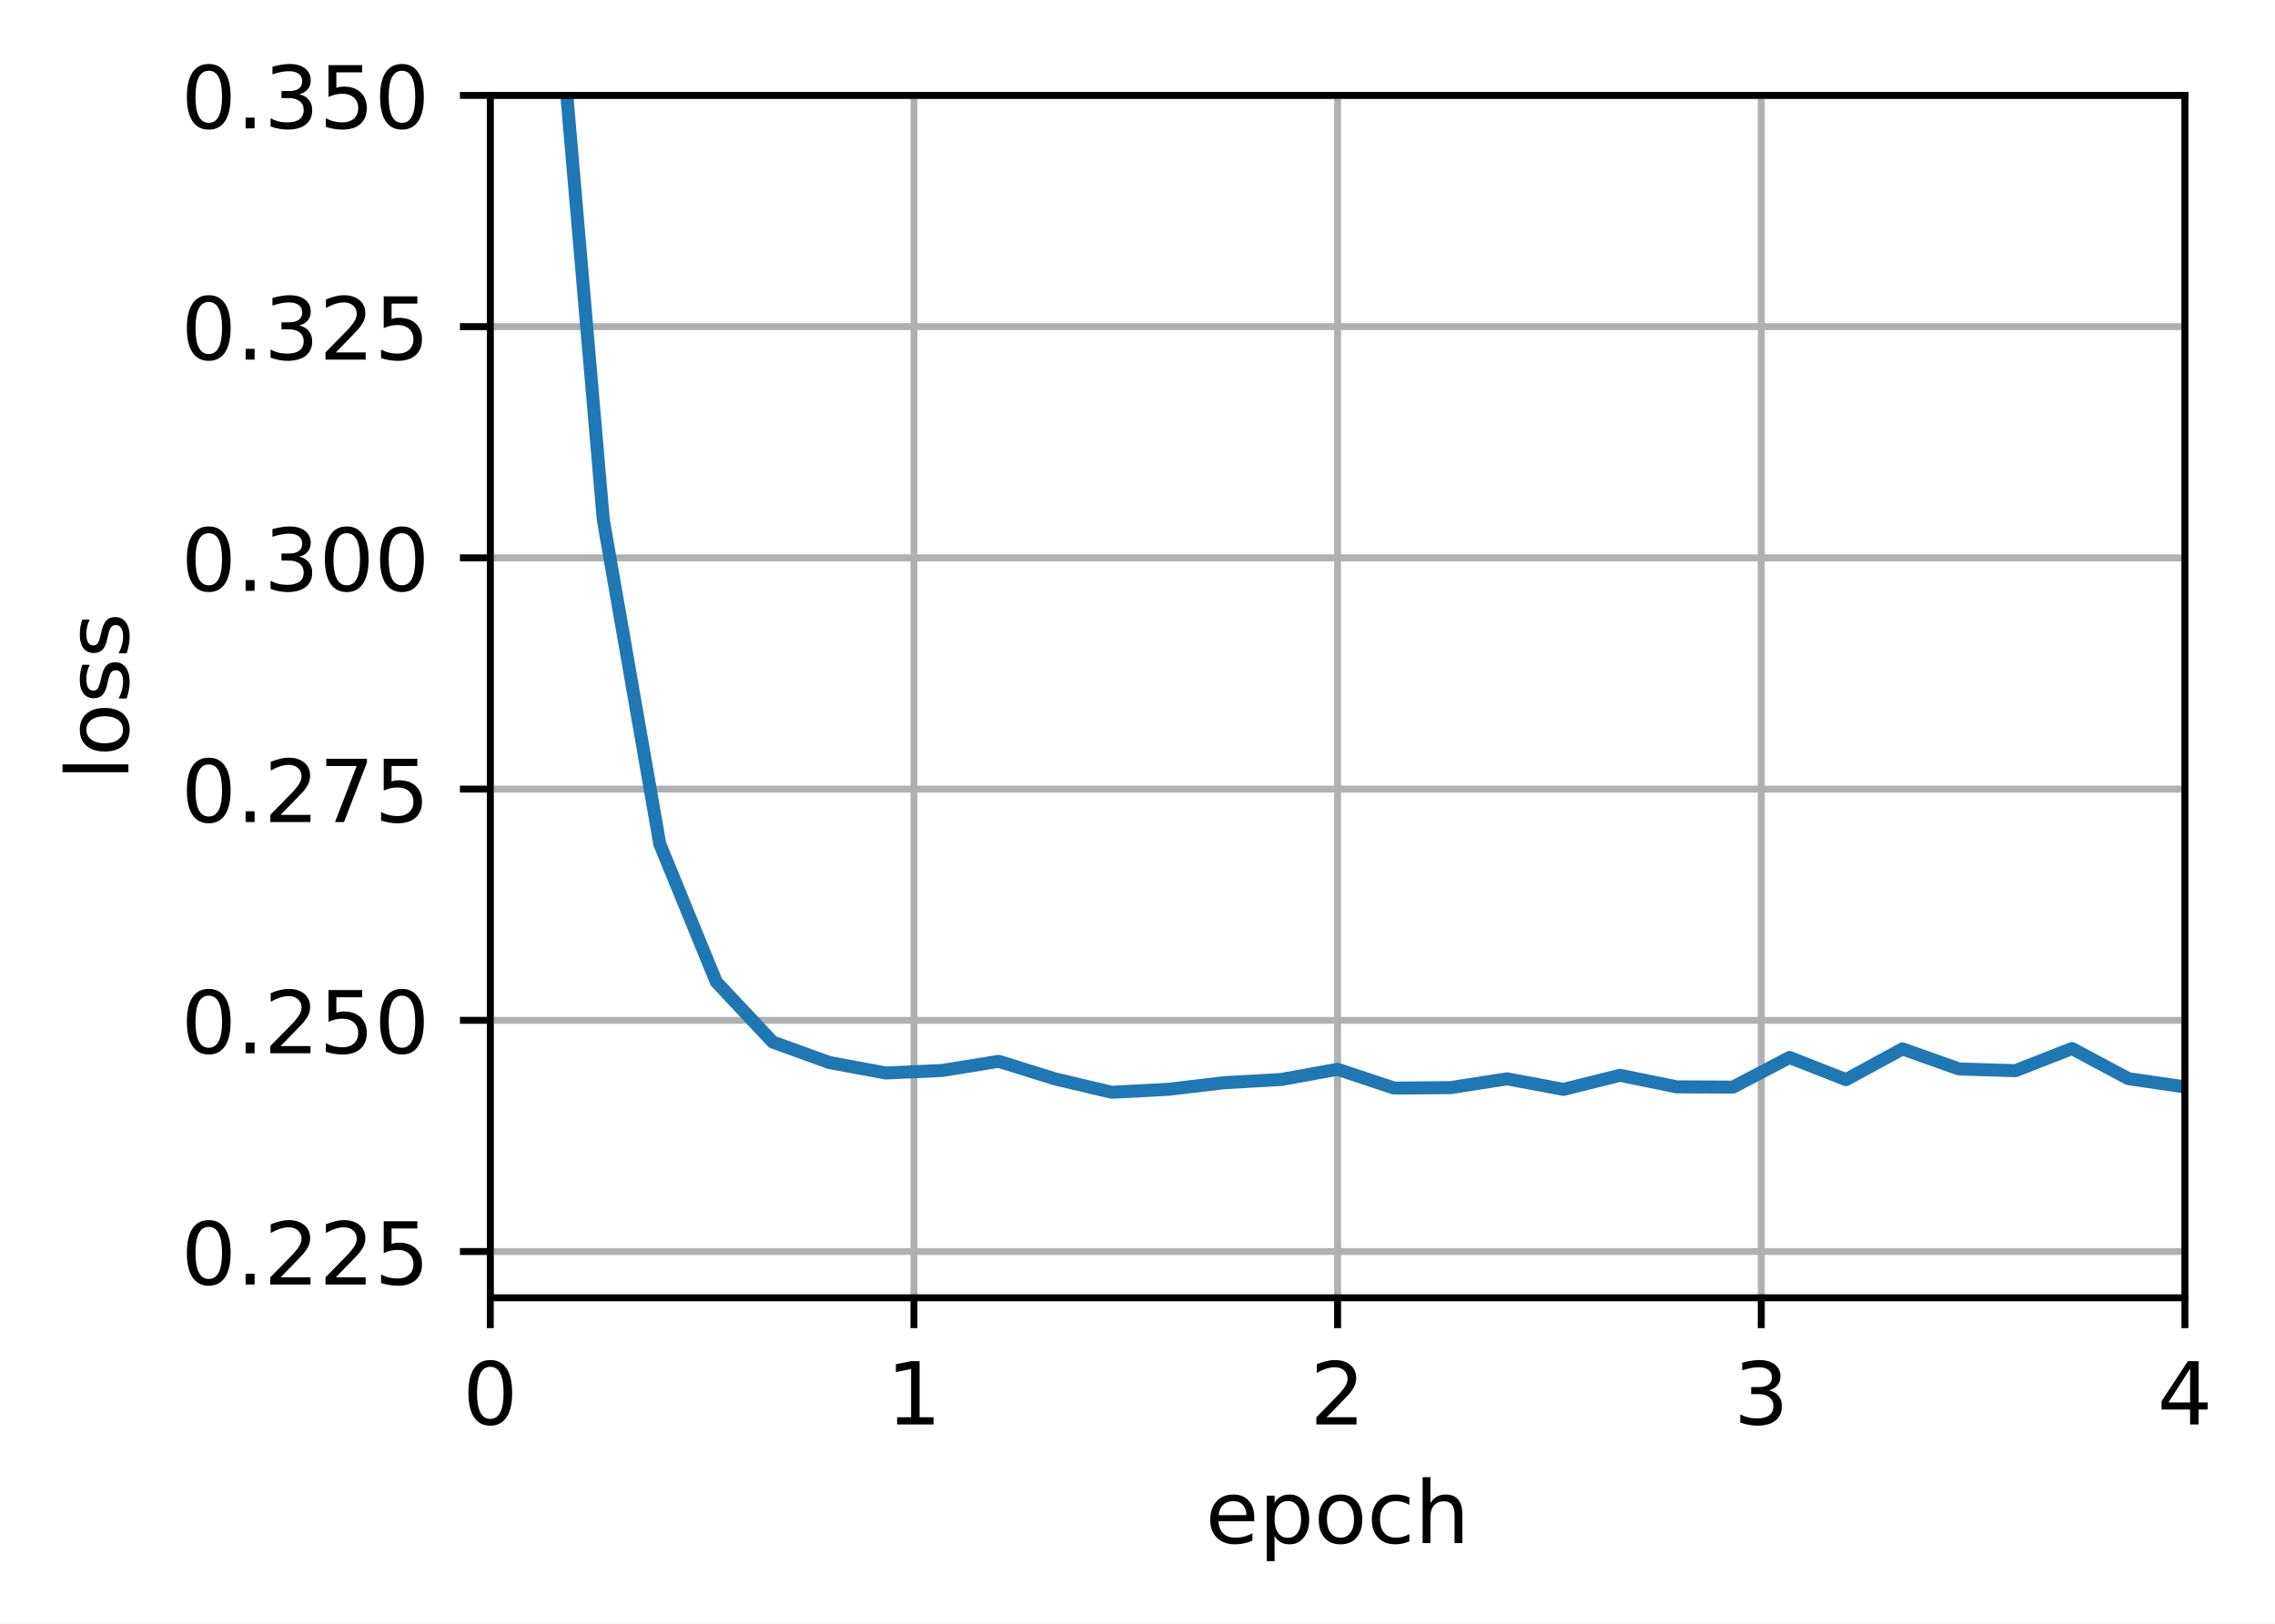
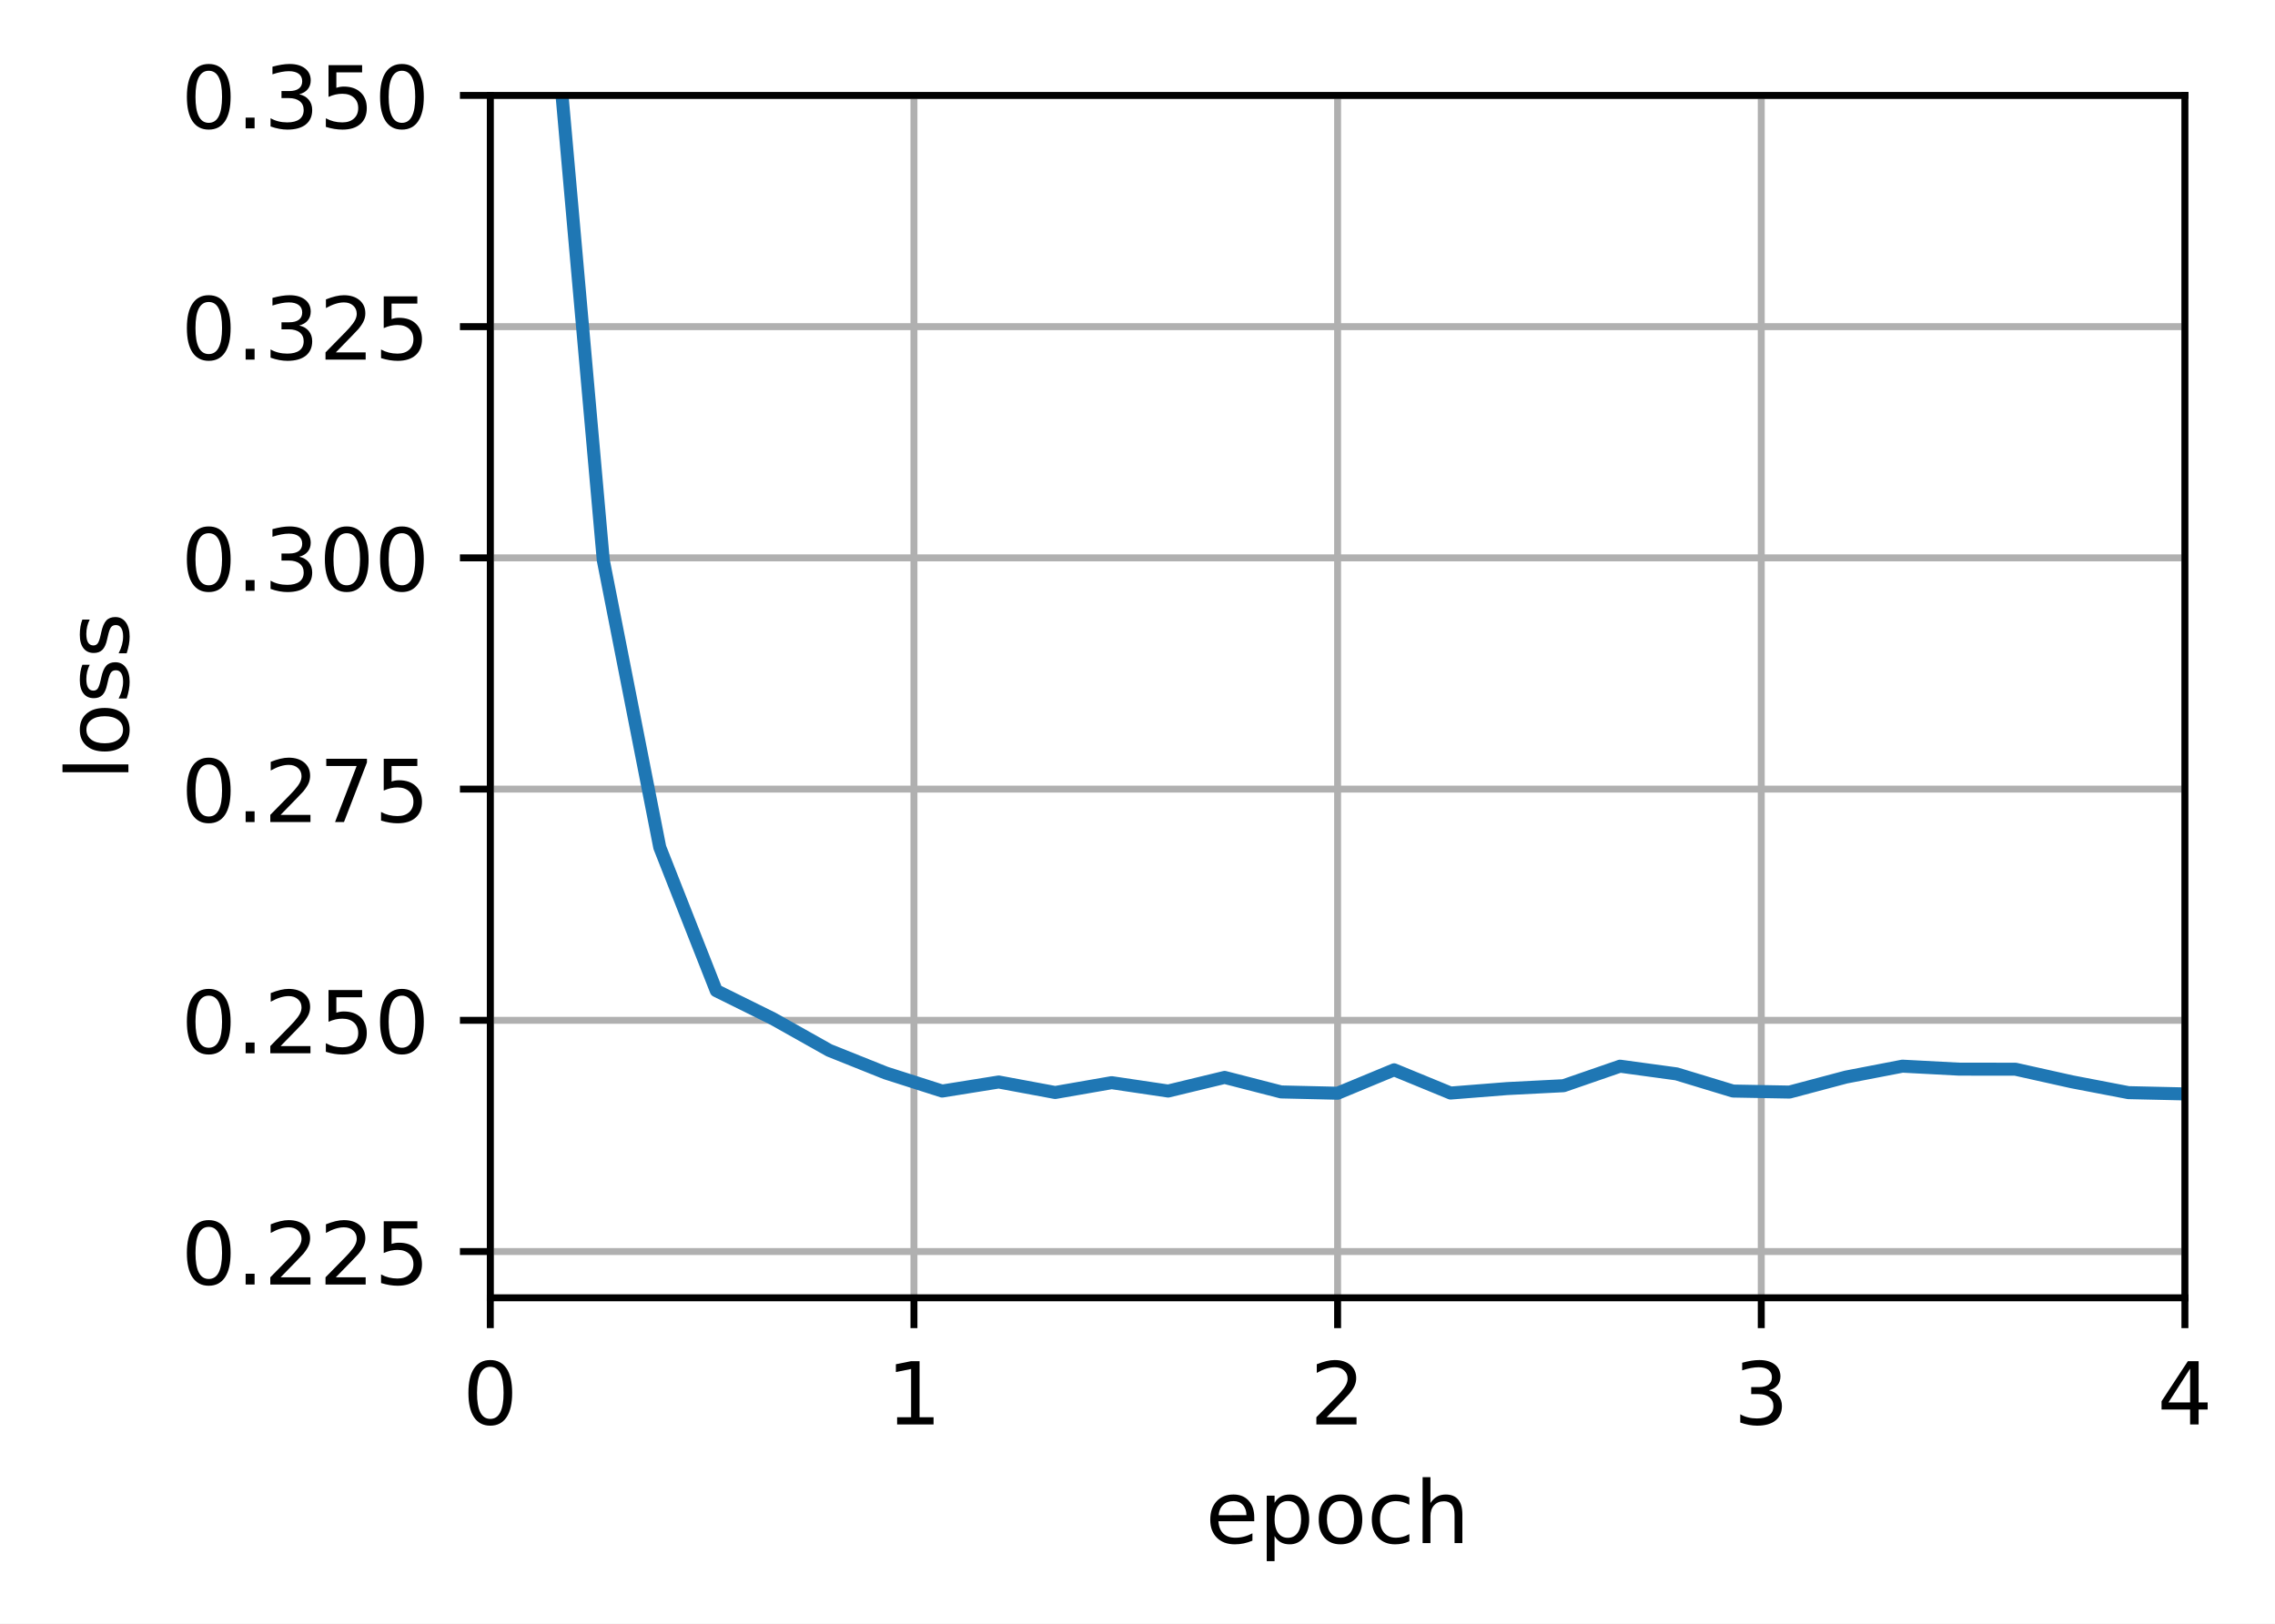
<svg xmlns="http://www.w3.org/2000/svg" xmlns:xlink="http://www.w3.org/1999/xlink" width="262.188pt" height="187.155pt" viewBox="0 0 262.188 187.155" version="1.1">
  <defs>
    <style type="text/css">*{stroke-linejoin: round; stroke-linecap: butt}</style>
  </defs>
  <g id="figure_1">
    <g id="patch_1">
      <path d="M -0 187.155  L 262.188 187.155  L 262.188 -0  L -0 -0  z " style="fill: #ffffff" />
    </g>
    <g id="axes_1">
      <g id="patch_2">
        <path d="M 56.506 149.599  L 251.806 149.599  L 251.806 10.999  L 56.506 10.999  z " style="fill: #ffffff" />
      </g>
      <g id="matplotlib.axis_1">
        <g id="xtick_1">
          <g id="line2d_1">
-             <path d="M 56.506 149.599  L 56.506 10.999  " clip-path="url(#p5ccda77cca)" style="fill: none; stroke: #b0b0b0; stroke-width: 0.8; stroke-linecap: square" />
+             <path d="M 56.506 149.599  L 56.506 10.999  " clip-path="url(#p857cc37d31)" style="fill: none; stroke: #b0b0b0; stroke-width: 0.8; stroke-linecap: square" />
          </g>
          <g id="line2d_2">
            <defs>
-               <path id="m5efe407fab" d="M 0 0  L 0 3.5  " style="stroke: #000000; stroke-width: 0.8" />
-             </defs>
-             <g>
-               <use xlink:href="#m5efe407fab" x="56.506" y="149.599" style="stroke: #000000; stroke-width: 0.8" />
+               <path id="m8681b11098" d="M 0 0  L 0 3.5  " style="stroke: #000000; stroke-width: 0.8" />
+             </defs>
+             <g>
+               <use xlink:href="#m8681b11098" x="56.506" y="149.599" style="stroke: #000000; stroke-width: 0.8" />
            </g>
          </g>
          <g id="text_1">
            <g transform="translate(53.325 164.1977) scale(0.1 -0.1)">
              <defs>
                <path id="DejaVuSans-30" d="M 2034 4250  Q 1547 4250 1301 3770  Q 1056 3291 1056 2328  Q 1056 1369 1301 889  Q 1547 409 2034 409  Q 2525 409 2770 889  Q 3016 1369 3016 2328  Q 3016 3291 2770 3770  Q 2525 4250 2034 4250  z M 2034 4750  Q 2819 4750 3233 4129  Q 3647 3509 3647 2328  Q 3647 1150 3233 529  Q 2819 -91 2034 -91  Q 1250 -91 836 529  Q 422 1150 422 2328  Q 422 3509 836 4129  Q 1250 4750 2034 4750  z " transform="scale(0.015625)" />
              </defs>
              <use xlink:href="#DejaVuSans-30" />
            </g>
          </g>
        </g>
        <g id="xtick_2">
          <g id="line2d_3">
-             <path d="M 105.331 149.599  L 105.331 10.999  " clip-path="url(#p5ccda77cca)" style="fill: none; stroke: #b0b0b0; stroke-width: 0.8; stroke-linecap: square" />
+             <path d="M 105.331 149.599  L 105.331 10.999  " clip-path="url(#p857cc37d31)" style="fill: none; stroke: #b0b0b0; stroke-width: 0.8; stroke-linecap: square" />
          </g>
          <g id="line2d_4">
            <g>
-               <use xlink:href="#m5efe407fab" x="105.331" y="149.599" style="stroke: #000000; stroke-width: 0.8" />
+               <use xlink:href="#m8681b11098" x="105.331" y="149.599" style="stroke: #000000; stroke-width: 0.8" />
            </g>
          </g>
          <g id="text_2">
            <g transform="translate(102.15 164.1977) scale(0.1 -0.1)">
              <defs>
                <path id="DejaVuSans-31" d="M 794 531  L 1825 531  L 1825 4091  L 703 3866  L 703 4441  L 1819 4666  L 2450 4666  L 2450 531  L 3481 531  L 3481 0  L 794 0  L 794 531  z " transform="scale(0.015625)" />
              </defs>
              <use xlink:href="#DejaVuSans-31" />
            </g>
          </g>
        </g>
        <g id="xtick_3">
          <g id="line2d_5">
-             <path d="M 154.156 149.599  L 154.156 10.999  " clip-path="url(#p5ccda77cca)" style="fill: none; stroke: #b0b0b0; stroke-width: 0.8; stroke-linecap: square" />
+             <path d="M 154.156 149.599  L 154.156 10.999  " clip-path="url(#p857cc37d31)" style="fill: none; stroke: #b0b0b0; stroke-width: 0.8; stroke-linecap: square" />
          </g>
          <g id="line2d_6">
            <g>
-               <use xlink:href="#m5efe407fab" x="154.156" y="149.599" style="stroke: #000000; stroke-width: 0.8" />
+               <use xlink:href="#m8681b11098" x="154.156" y="149.599" style="stroke: #000000; stroke-width: 0.8" />
            </g>
          </g>
          <g id="text_3">
            <g transform="translate(150.975 164.1977) scale(0.1 -0.1)">
              <defs>
                <path id="DejaVuSans-32" d="M 1228 531  L 3431 531  L 3431 0  L 469 0  L 469 531  Q 828 903 1448 1529  Q 2069 2156 2228 2338  Q 2531 2678 2651 2914  Q 2772 3150 2772 3378  Q 2772 3750 2511 3984  Q 2250 4219 1831 4219  Q 1534 4219 1204 4116  Q 875 4013 500 3803  L 500 4441  Q 881 4594 1212 4672  Q 1544 4750 1819 4750  Q 2544 4750 2975 4387  Q 3406 4025 3406 3419  Q 3406 3131 3298 2873  Q 3191 2616 2906 2266  Q 2828 2175 2409 1742  Q 1991 1309 1228 531  z " transform="scale(0.015625)" />
              </defs>
              <use xlink:href="#DejaVuSans-32" />
            </g>
          </g>
        </g>
        <g id="xtick_4">
          <g id="line2d_7">
-             <path d="M 202.981 149.599  L 202.981 10.999  " clip-path="url(#p5ccda77cca)" style="fill: none; stroke: #b0b0b0; stroke-width: 0.8; stroke-linecap: square" />
+             <path d="M 202.981 149.599  L 202.981 10.999  " clip-path="url(#p857cc37d31)" style="fill: none; stroke: #b0b0b0; stroke-width: 0.8; stroke-linecap: square" />
          </g>
          <g id="line2d_8">
            <g>
-               <use xlink:href="#m5efe407fab" x="202.981" y="149.599" style="stroke: #000000; stroke-width: 0.8" />
+               <use xlink:href="#m8681b11098" x="202.981" y="149.599" style="stroke: #000000; stroke-width: 0.8" />
            </g>
          </g>
          <g id="text_4">
            <g transform="translate(199.8 164.1977) scale(0.1 -0.1)">
              <defs>
                <path id="DejaVuSans-33" d="M 2597 2516  Q 3050 2419 3304 2112  Q 3559 1806 3559 1356  Q 3559 666 3084 287  Q 2609 -91 1734 -91  Q 1441 -91 1130 -33  Q 819 25 488 141  L 488 750  Q 750 597 1062 519  Q 1375 441 1716 441  Q 2309 441 2620 675  Q 2931 909 2931 1356  Q 2931 1769 2642 2001  Q 2353 2234 1838 2234  L 1294 2234  L 1294 2753  L 1863 2753  Q 2328 2753 2575 2939  Q 2822 3125 2822 3475  Q 2822 3834 2567 4026  Q 2313 4219 1838 4219  Q 1578 4219 1281 4162  Q 984 4106 628 3988  L 628 4550  Q 988 4650 1302 4700  Q 1616 4750 1894 4750  Q 2613 4750 3031 4423  Q 3450 4097 3450 3541  Q 3450 3153 3228 2886  Q 3006 2619 2597 2516  z " transform="scale(0.015625)" />
              </defs>
              <use xlink:href="#DejaVuSans-33" />
            </g>
          </g>
        </g>
        <g id="xtick_5">
          <g id="line2d_9">
-             <path d="M 251.806 149.599  L 251.806 10.999  " clip-path="url(#p5ccda77cca)" style="fill: none; stroke: #b0b0b0; stroke-width: 0.8; stroke-linecap: square" />
+             <path d="M 251.806 149.599  L 251.806 10.999  " clip-path="url(#p857cc37d31)" style="fill: none; stroke: #b0b0b0; stroke-width: 0.8; stroke-linecap: square" />
          </g>
          <g id="line2d_10">
            <g>
-               <use xlink:href="#m5efe407fab" x="251.806" y="149.599" style="stroke: #000000; stroke-width: 0.8" />
+               <use xlink:href="#m8681b11098" x="251.806" y="149.599" style="stroke: #000000; stroke-width: 0.8" />
            </g>
          </g>
          <g id="text_5">
            <g transform="translate(248.625 164.1977) scale(0.1 -0.1)">
              <defs>
                <path id="DejaVuSans-34" d="M 2419 4116  L 825 1625  L 2419 1625  L 2419 4116  z M 2253 4666  L 3047 4666  L 3047 1625  L 3713 1625  L 3713 1100  L 3047 1100  L 3047 0  L 2419 0  L 2419 1100  L 313 1100  L 313 1709  L 2253 4666  z " transform="scale(0.015625)" />
              </defs>
              <use xlink:href="#DejaVuSans-34" />
            </g>
          </g>
        </g>
        <g id="text_6">
          <g transform="translate(138.9281 177.8758) scale(0.1 -0.1)">
            <defs>
              <path id="DejaVuSans-65" d="M 3597 1894  L 3597 1613  L 953 1613  Q 991 1019 1311 708  Q 1631 397 2203 397  Q 2534 397 2845 478  Q 3156 559 3463 722  L 3463 178  Q 3153 47 2828 -22  Q 2503 -91 2169 -91  Q 1331 -91 842 396  Q 353 884 353 1716  Q 353 2575 817 3079  Q 1281 3584 2069 3584  Q 2775 3584 3186 3129  Q 3597 2675 3597 1894  z M 3022 2063  Q 3016 2534 2758 2815  Q 2500 3097 2075 3097  Q 1594 3097 1305 2825  Q 1016 2553 972 2059  L 3022 2063  z " transform="scale(0.015625)" />
              <path id="DejaVuSans-70" d="M 1159 525  L 1159 -1331  L 581 -1331  L 581 3500  L 1159 3500  L 1159 2969  Q 1341 3281 1617 3432  Q 1894 3584 2278 3584  Q 2916 3584 3314 3078  Q 3713 2572 3713 1747  Q 3713 922 3314 415  Q 2916 -91 2278 -91  Q 1894 -91 1617 61  Q 1341 213 1159 525  z M 3116 1747  Q 3116 2381 2855 2742  Q 2594 3103 2138 3103  Q 1681 3103 1420 2742  Q 1159 2381 1159 1747  Q 1159 1113 1420 752  Q 1681 391 2138 391  Q 2594 391 2855 752  Q 3116 1113 3116 1747  z " transform="scale(0.015625)" />
              <path id="DejaVuSans-6f" d="M 1959 3097  Q 1497 3097 1228 2736  Q 959 2375 959 1747  Q 959 1119 1226 758  Q 1494 397 1959 397  Q 2419 397 2687 759  Q 2956 1122 2956 1747  Q 2956 2369 2687 2733  Q 2419 3097 1959 3097  z M 1959 3584  Q 2709 3584 3137 3096  Q 3566 2609 3566 1747  Q 3566 888 3137 398  Q 2709 -91 1959 -91  Q 1206 -91 779 398  Q 353 888 353 1747  Q 353 2609 779 3096  Q 1206 3584 1959 3584  z " transform="scale(0.015625)" />
              <path id="DejaVuSans-63" d="M 3122 3366  L 3122 2828  Q 2878 2963 2633 3030  Q 2388 3097 2138 3097  Q 1578 3097 1268 2742  Q 959 2388 959 1747  Q 959 1106 1268 751  Q 1578 397 2138 397  Q 2388 397 2633 464  Q 2878 531 3122 666  L 3122 134  Q 2881 22 2623 -34  Q 2366 -91 2075 -91  Q 1284 -91 818 406  Q 353 903 353 1747  Q 353 2603 823 3093  Q 1294 3584 2113 3584  Q 2378 3584 2631 3529  Q 2884 3475 3122 3366  z " transform="scale(0.015625)" />
              <path id="DejaVuSans-68" d="M 3513 2113  L 3513 0  L 2938 0  L 2938 2094  Q 2938 2591 2744 2837  Q 2550 3084 2163 3084  Q 1697 3084 1428 2787  Q 1159 2491 1159 1978  L 1159 0  L 581 0  L 581 4863  L 1159 4863  L 1159 2956  Q 1366 3272 1645 3428  Q 1925 3584 2291 3584  Q 2894 3584 3203 3211  Q 3513 2838 3513 2113  z " transform="scale(0.015625)" />
            </defs>
            <use xlink:href="#DejaVuSans-65" />
            <use xlink:href="#DejaVuSans-70" x="61.523" />
            <use xlink:href="#DejaVuSans-6f" x="125" />
            <use xlink:href="#DejaVuSans-63" x="186.182" />
            <use xlink:href="#DejaVuSans-68" x="241.162" />
          </g>
        </g>
      </g>
      <g id="matplotlib.axis_2">
        <g id="ytick_1">
          <g id="line2d_11">
-             <path d="M 56.506 144.268  L 251.806 144.268  " clip-path="url(#p5ccda77cca)" style="fill: none; stroke: #b0b0b0; stroke-width: 0.8; stroke-linecap: square" />
+             <path d="M 56.506 144.268  L 251.806 144.268  " clip-path="url(#p857cc37d31)" style="fill: none; stroke: #b0b0b0; stroke-width: 0.8; stroke-linecap: square" />
          </g>
          <g id="line2d_12">
            <defs>
-               <path id="m0b7959bc0b" d="M 0 0  L -3.5 0  " style="stroke: #000000; stroke-width: 0.8" />
-             </defs>
-             <g>
-               <use xlink:href="#m0b7959bc0b" x="56.506" y="144.268" style="stroke: #000000; stroke-width: 0.8" />
+               <path id="m48f7623dcc" d="M 0 0  L -3.5 0  " style="stroke: #000000; stroke-width: 0.8" />
+             </defs>
+             <g>
+               <use xlink:href="#m48f7623dcc" x="56.506" y="144.268" style="stroke: #000000; stroke-width: 0.8" />
            </g>
          </g>
          <g id="text_7">
            <g transform="translate(20.87813 148.0677) scale(0.1 -0.1)">
              <defs>
                <path id="DejaVuSans-2e" d="M 684 794  L 1344 794  L 1344 0  L 684 0  L 684 794  z " transform="scale(0.015625)" />
                <path id="DejaVuSans-35" d="M 691 4666  L 3169 4666  L 3169 4134  L 1269 4134  L 1269 2991  Q 1406 3038 1543 3061  Q 1681 3084 1819 3084  Q 2600 3084 3056 2656  Q 3513 2228 3513 1497  Q 3513 744 3044 326  Q 2575 -91 1722 -91  Q 1428 -91 1123 -41  Q 819 9 494 109  L 494 744  Q 775 591 1075 516  Q 1375 441 1709 441  Q 2250 441 2565 725  Q 2881 1009 2881 1497  Q 2881 1984 2565 2268  Q 2250 2553 1709 2553  Q 1456 2553 1204 2497  Q 953 2441 691 2322  L 691 4666  z " transform="scale(0.015625)" />
              </defs>
              <use xlink:href="#DejaVuSans-30" />
              <use xlink:href="#DejaVuSans-2e" x="63.623" />
              <use xlink:href="#DejaVuSans-32" x="95.41" />
              <use xlink:href="#DejaVuSans-32" x="159.033" />
              <use xlink:href="#DejaVuSans-35" x="222.656" />
            </g>
          </g>
        </g>
        <g id="ytick_2">
          <g id="line2d_13">
-             <path d="M 56.506 117.615  L 251.806 117.615  " clip-path="url(#p5ccda77cca)" style="fill: none; stroke: #b0b0b0; stroke-width: 0.8; stroke-linecap: square" />
+             <path d="M 56.506 117.615  L 251.806 117.615  " clip-path="url(#p857cc37d31)" style="fill: none; stroke: #b0b0b0; stroke-width: 0.8; stroke-linecap: square" />
          </g>
          <g id="line2d_14">
            <g>
-               <use xlink:href="#m0b7959bc0b" x="56.506" y="117.615" style="stroke: #000000; stroke-width: 0.8" />
+               <use xlink:href="#m48f7623dcc" x="56.506" y="117.615" style="stroke: #000000; stroke-width: 0.8" />
            </g>
          </g>
          <g id="text_8">
            <g transform="translate(20.87813 121.4138) scale(0.1 -0.1)">
              <use xlink:href="#DejaVuSans-30" />
              <use xlink:href="#DejaVuSans-2e" x="63.623" />
              <use xlink:href="#DejaVuSans-32" x="95.41" />
              <use xlink:href="#DejaVuSans-35" x="159.033" />
              <use xlink:href="#DejaVuSans-30" x="222.656" />
            </g>
          </g>
        </g>
        <g id="ytick_3">
          <g id="line2d_15">
-             <path d="M 56.506 90.961  L 251.806 90.961  " clip-path="url(#p5ccda77cca)" style="fill: none; stroke: #b0b0b0; stroke-width: 0.8; stroke-linecap: square" />
+             <path d="M 56.506 90.961  L 251.806 90.961  " clip-path="url(#p857cc37d31)" style="fill: none; stroke: #b0b0b0; stroke-width: 0.8; stroke-linecap: square" />
          </g>
          <g id="line2d_16">
            <g>
-               <use xlink:href="#m0b7959bc0b" x="56.506" y="90.961" style="stroke: #000000; stroke-width: 0.8" />
+               <use xlink:href="#m48f7623dcc" x="56.506" y="90.961" style="stroke: #000000; stroke-width: 0.8" />
            </g>
          </g>
          <g id="text_9">
            <g transform="translate(20.87813 94.75998) scale(0.1 -0.1)">
              <defs>
                <path id="DejaVuSans-37" d="M 525 4666  L 3525 4666  L 3525 4397  L 1831 0  L 1172 0  L 2766 4134  L 525 4134  L 525 4666  z " transform="scale(0.015625)" />
              </defs>
              <use xlink:href="#DejaVuSans-30" />
              <use xlink:href="#DejaVuSans-2e" x="63.623" />
              <use xlink:href="#DejaVuSans-32" x="95.41" />
              <use xlink:href="#DejaVuSans-37" x="159.033" />
              <use xlink:href="#DejaVuSans-35" x="222.656" />
            </g>
          </g>
        </g>
        <g id="ytick_4">
          <g id="line2d_17">
-             <path d="M 56.506 64.307  L 251.806 64.307  " clip-path="url(#p5ccda77cca)" style="fill: none; stroke: #b0b0b0; stroke-width: 0.8; stroke-linecap: square" />
+             <path d="M 56.506 64.307  L 251.806 64.307  " clip-path="url(#p857cc37d31)" style="fill: none; stroke: #b0b0b0; stroke-width: 0.8; stroke-linecap: square" />
          </g>
          <g id="line2d_18">
            <g>
-               <use xlink:href="#m0b7959bc0b" x="56.506" y="64.307" style="stroke: #000000; stroke-width: 0.8" />
+               <use xlink:href="#m48f7623dcc" x="56.506" y="64.307" style="stroke: #000000; stroke-width: 0.8" />
            </g>
          </g>
          <g id="text_10">
            <g transform="translate(20.87813 68.10613) scale(0.1 -0.1)">
              <use xlink:href="#DejaVuSans-30" />
              <use xlink:href="#DejaVuSans-2e" x="63.623" />
              <use xlink:href="#DejaVuSans-33" x="95.41" />
              <use xlink:href="#DejaVuSans-30" x="159.033" />
              <use xlink:href="#DejaVuSans-30" x="222.656" />
            </g>
          </g>
        </g>
        <g id="ytick_5">
          <g id="line2d_19">
-             <path d="M 56.506 37.653  L 251.806 37.653  " clip-path="url(#p5ccda77cca)" style="fill: none; stroke: #b0b0b0; stroke-width: 0.8; stroke-linecap: square" />
+             <path d="M 56.506 37.653  L 251.806 37.653  " clip-path="url(#p857cc37d31)" style="fill: none; stroke: #b0b0b0; stroke-width: 0.8; stroke-linecap: square" />
          </g>
          <g id="line2d_20">
            <g>
-               <use xlink:href="#m0b7959bc0b" x="56.506" y="37.653" style="stroke: #000000; stroke-width: 0.8" />
+               <use xlink:href="#m48f7623dcc" x="56.506" y="37.653" style="stroke: #000000; stroke-width: 0.8" />
            </g>
          </g>
          <g id="text_11">
            <g transform="translate(20.87813 41.45228) scale(0.1 -0.1)">
              <use xlink:href="#DejaVuSans-30" />
              <use xlink:href="#DejaVuSans-2e" x="63.623" />
              <use xlink:href="#DejaVuSans-33" x="95.41" />
              <use xlink:href="#DejaVuSans-32" x="159.033" />
              <use xlink:href="#DejaVuSans-35" x="222.656" />
            </g>
          </g>
        </g>
        <g id="ytick_6">
          <g id="line2d_21">
-             <path d="M 56.506 10.999  L 251.806 10.999  " clip-path="url(#p5ccda77cca)" style="fill: none; stroke: #b0b0b0; stroke-width: 0.8; stroke-linecap: square" />
+             <path d="M 56.506 10.999  L 251.806 10.999  " clip-path="url(#p857cc37d31)" style="fill: none; stroke: #b0b0b0; stroke-width: 0.8; stroke-linecap: square" />
          </g>
          <g id="line2d_22">
            <g>
-               <use xlink:href="#m0b7959bc0b" x="56.506" y="10.999" style="stroke: #000000; stroke-width: 0.8" />
+               <use xlink:href="#m48f7623dcc" x="56.506" y="10.999" style="stroke: #000000; stroke-width: 0.8" />
            </g>
          </g>
          <g id="text_12">
            <g transform="translate(20.87813 14.79844) scale(0.1 -0.1)">
              <use xlink:href="#DejaVuSans-30" />
              <use xlink:href="#DejaVuSans-2e" x="63.623" />
              <use xlink:href="#DejaVuSans-33" x="95.41" />
              <use xlink:href="#DejaVuSans-35" x="159.033" />
              <use xlink:href="#DejaVuSans-30" x="222.656" />
            </g>
          </g>
        </g>
        <g id="text_13">
          <g transform="translate(14.79844 89.95703) rotate(-90) scale(0.1 -0.1)">
            <defs>
              <path id="DejaVuSans-6c" d="M 603 4863  L 1178 4863  L 1178 0  L 603 0  L 603 4863  z " transform="scale(0.015625)" />
              <path id="DejaVuSans-73" d="M 2834 3397  L 2834 2853  Q 2591 2978 2328 3040  Q 2066 3103 1784 3103  Q 1356 3103 1142 2972  Q 928 2841 928 2578  Q 928 2378 1081 2264  Q 1234 2150 1697 2047  L 1894 2003  Q 2506 1872 2764 1633  Q 3022 1394 3022 966  Q 3022 478 2636 193  Q 2250 -91 1575 -91  Q 1294 -91 989 -36  Q 684 19 347 128  L 347 722  Q 666 556 975 473  Q 1284 391 1588 391  Q 1994 391 2212 530  Q 2431 669 2431 922  Q 2431 1156 2273 1281  Q 2116 1406 1581 1522  L 1381 1569  Q 847 1681 609 1914  Q 372 2147 372 2553  Q 372 3047 722 3315  Q 1072 3584 1716 3584  Q 2034 3584 2315 3537  Q 2597 3491 2834 3397  z " transform="scale(0.015625)" />
            </defs>
            <use xlink:href="#DejaVuSans-6c" />
            <use xlink:href="#DejaVuSans-6f" x="27.783" />
            <use xlink:href="#DejaVuSans-73" x="88.965" />
            <use xlink:href="#DejaVuSans-73" x="141.064" />
          </g>
        </g>
      </g>
      <g id="line2d_23">
-         <path d="M 64.296 -1  L 69.526 59.893  L 76.036 97.28  L 82.546 113.18  L 89.056 120.118  L 95.566 122.475  L 102.076 123.687  L 108.586 123.395  L 115.096 122.342  L 121.606 124.368  L 128.116 125.907  L 134.626 125.57  L 141.136 124.802  L 147.646 124.438  L 154.156 123.258  L 160.666 125.425  L 167.176 125.372  L 173.686 124.36  L 180.196 125.575  L 186.706 123.951  L 193.216 125.282  L 199.726 125.314  L 206.236 121.897  L 212.746 124.451  L 219.256 120.907  L 225.766 123.221  L 232.276 123.419  L 238.786 120.866  L 245.296 124.342  L 251.806 125.291  " clip-path="url(#p5ccda77cca)" style="fill: none; stroke: #1f77b4; stroke-width: 1.5; stroke-linecap: square" />
+         <path d="M 63.709 -1  L 69.526 64.574  L 76.036 97.672  L 82.546 114.195  L 89.056 117.417  L 95.566 121.077  L 102.076 123.685  L 108.586 125.768  L 115.096 124.724  L 121.606 125.935  L 128.116 124.802  L 134.626 125.767  L 141.136 124.195  L 147.646 125.869  L 154.156 126.02  L 160.666 123.321  L 167.176 125.998  L 173.686 125.483  L 180.196 125.152  L 186.706 122.901  L 193.216 123.789  L 199.726 125.767  L 206.236 125.885  L 212.746 124.156  L 219.256 122.899  L 225.766 123.242  L 232.276 123.251  L 238.786 124.701  L 245.296 125.951  L 251.806 126.098  " clip-path="url(#p857cc37d31)" style="fill: none; stroke: #1f77b4; stroke-width: 1.5; stroke-linecap: square" />
      </g>
      <g id="patch_3">
        <path d="M 56.506 149.599  L 56.506 10.999  " style="fill: none; stroke: #000000; stroke-width: 0.8; stroke-linejoin: miter; stroke-linecap: square" />
      </g>
      <g id="patch_4">
        <path d="M 251.806 149.599  L 251.806 10.999  " style="fill: none; stroke: #000000; stroke-width: 0.8; stroke-linejoin: miter; stroke-linecap: square" />
      </g>
      <g id="patch_5">
        <path d="M 56.506 149.599  L 251.806 149.599  " style="fill: none; stroke: #000000; stroke-width: 0.8; stroke-linejoin: miter; stroke-linecap: square" />
      </g>
      <g id="patch_6">
        <path d="M 56.506 10.999  L 251.806 10.999  " style="fill: none; stroke: #000000; stroke-width: 0.8; stroke-linejoin: miter; stroke-linecap: square" />
      </g>
    </g>
  </g>
  <defs>
-     <clipPath id="p5ccda77cca">
+     <clipPath id="p857cc37d31">
      <rect x="56.506" y="10.999" width="195.3" height="138.6" />
    </clipPath>
  </defs>
</svg>
